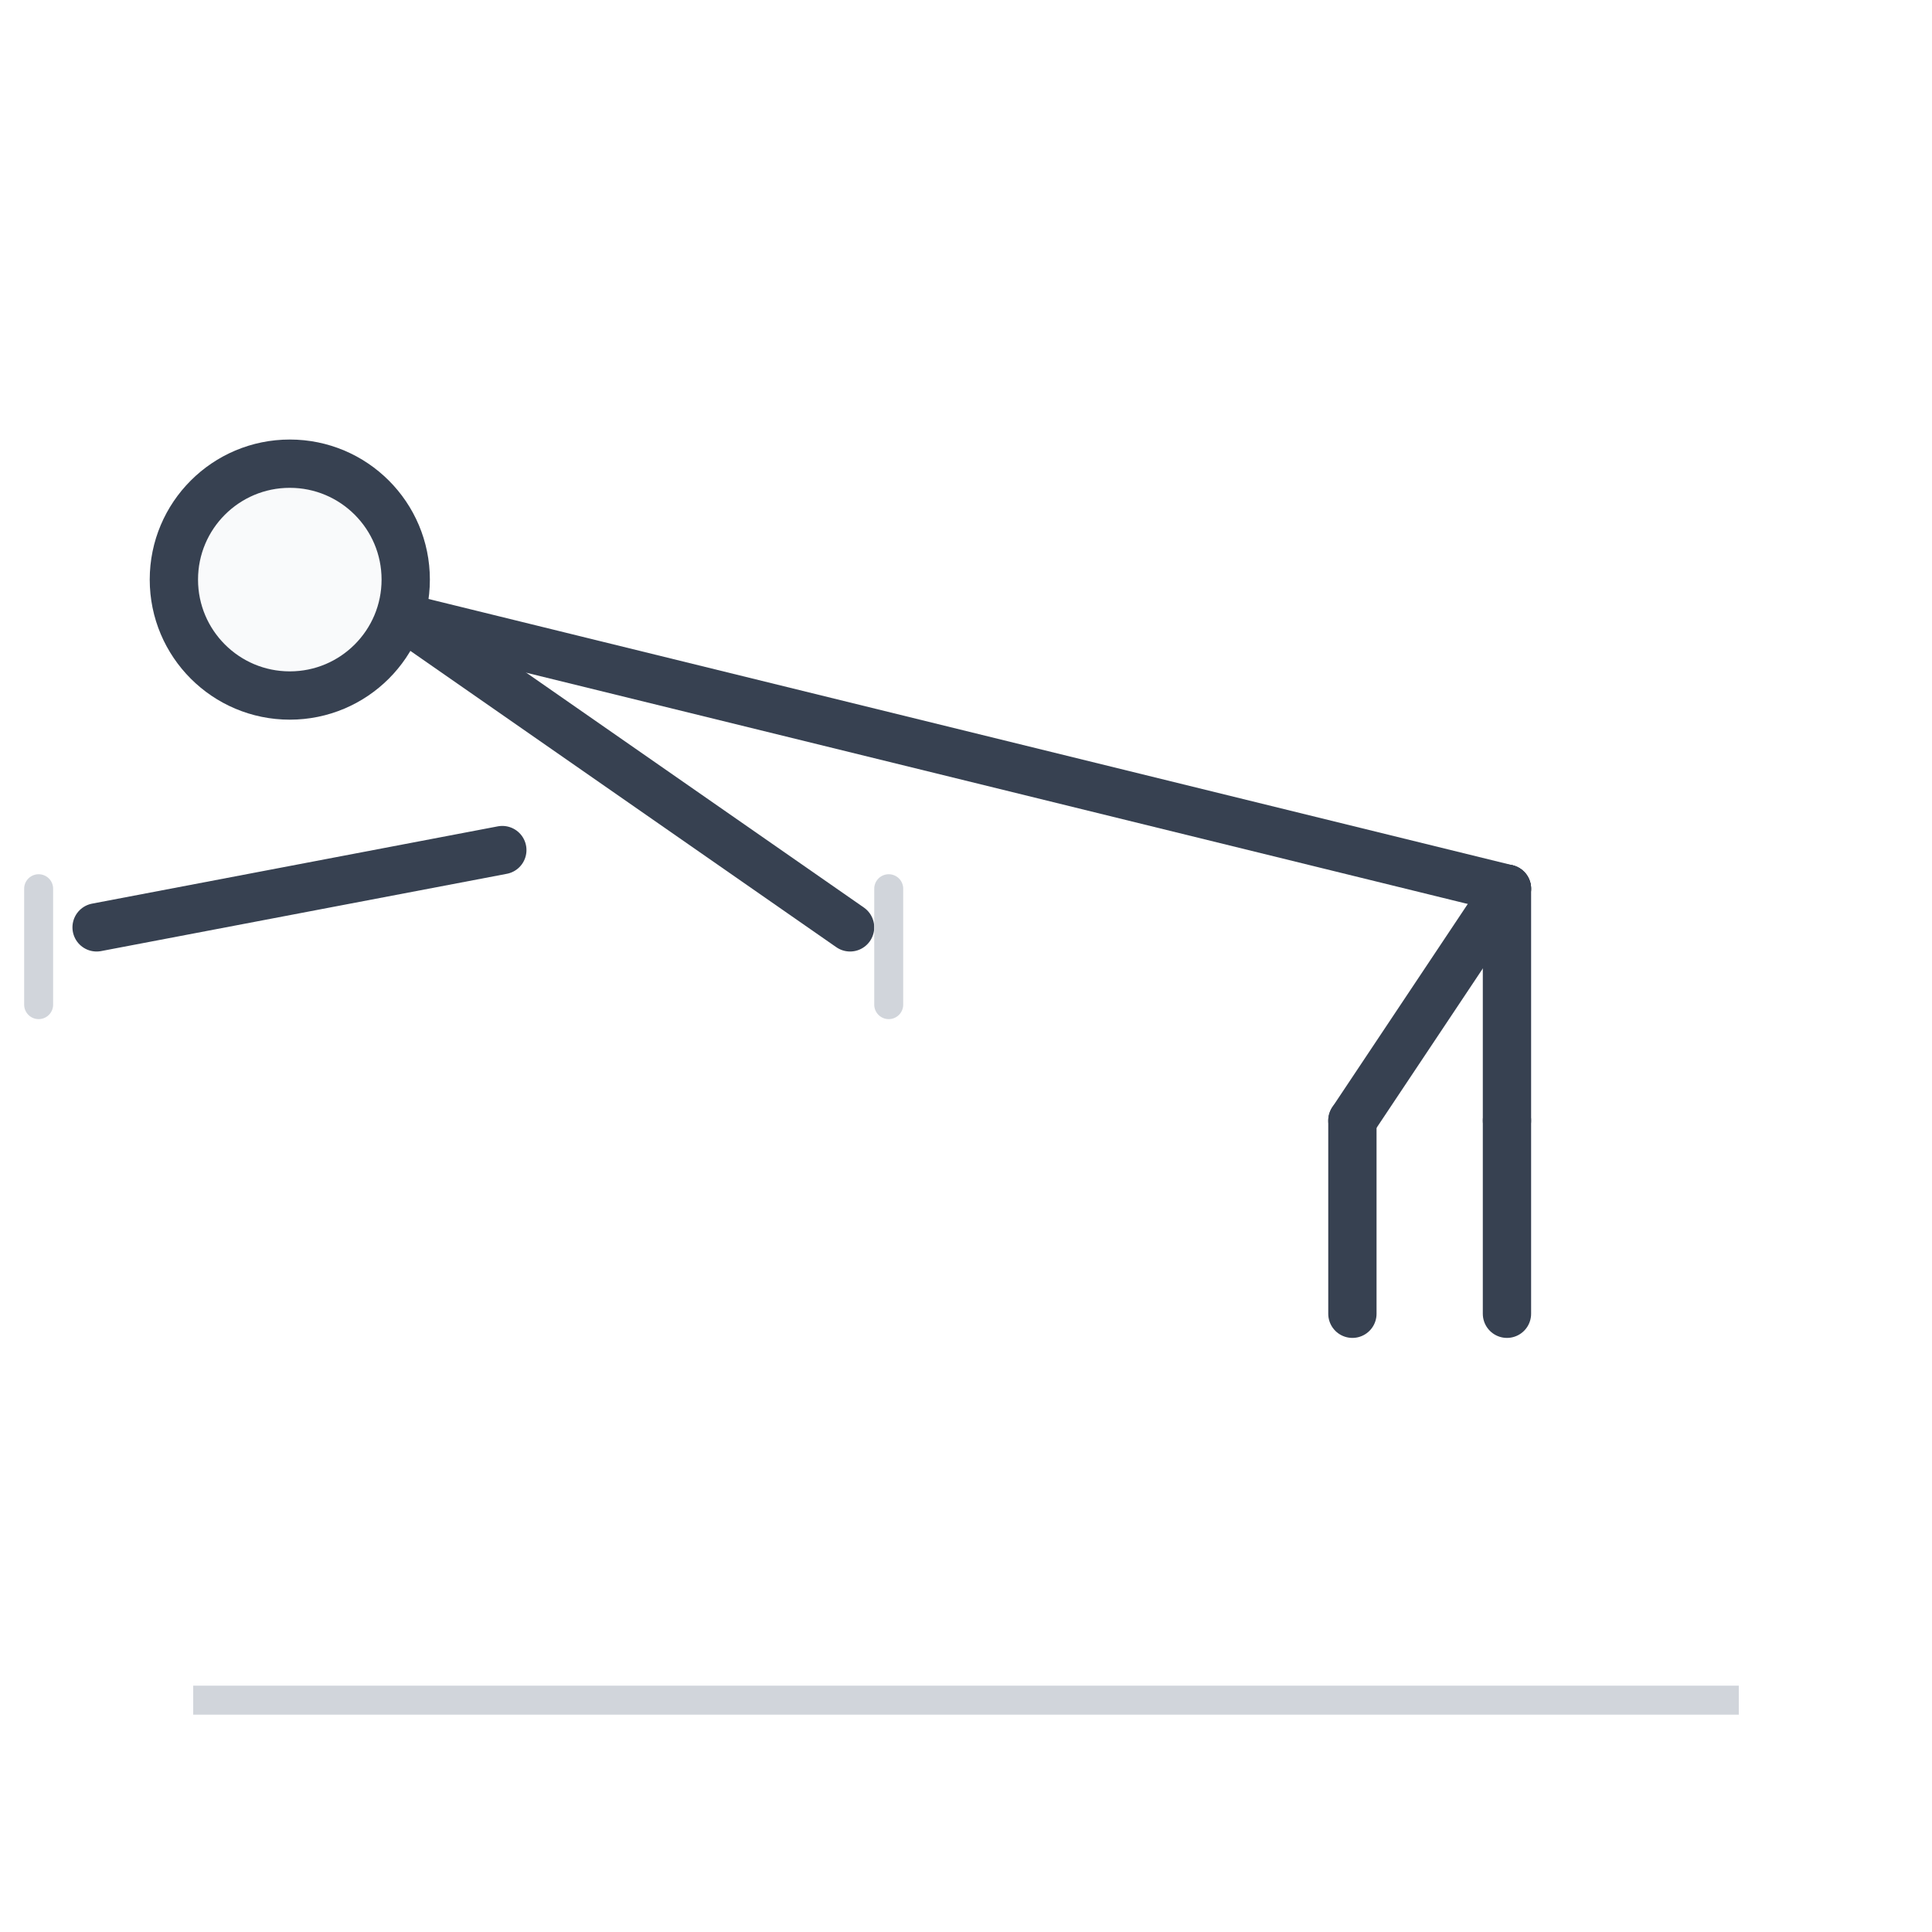
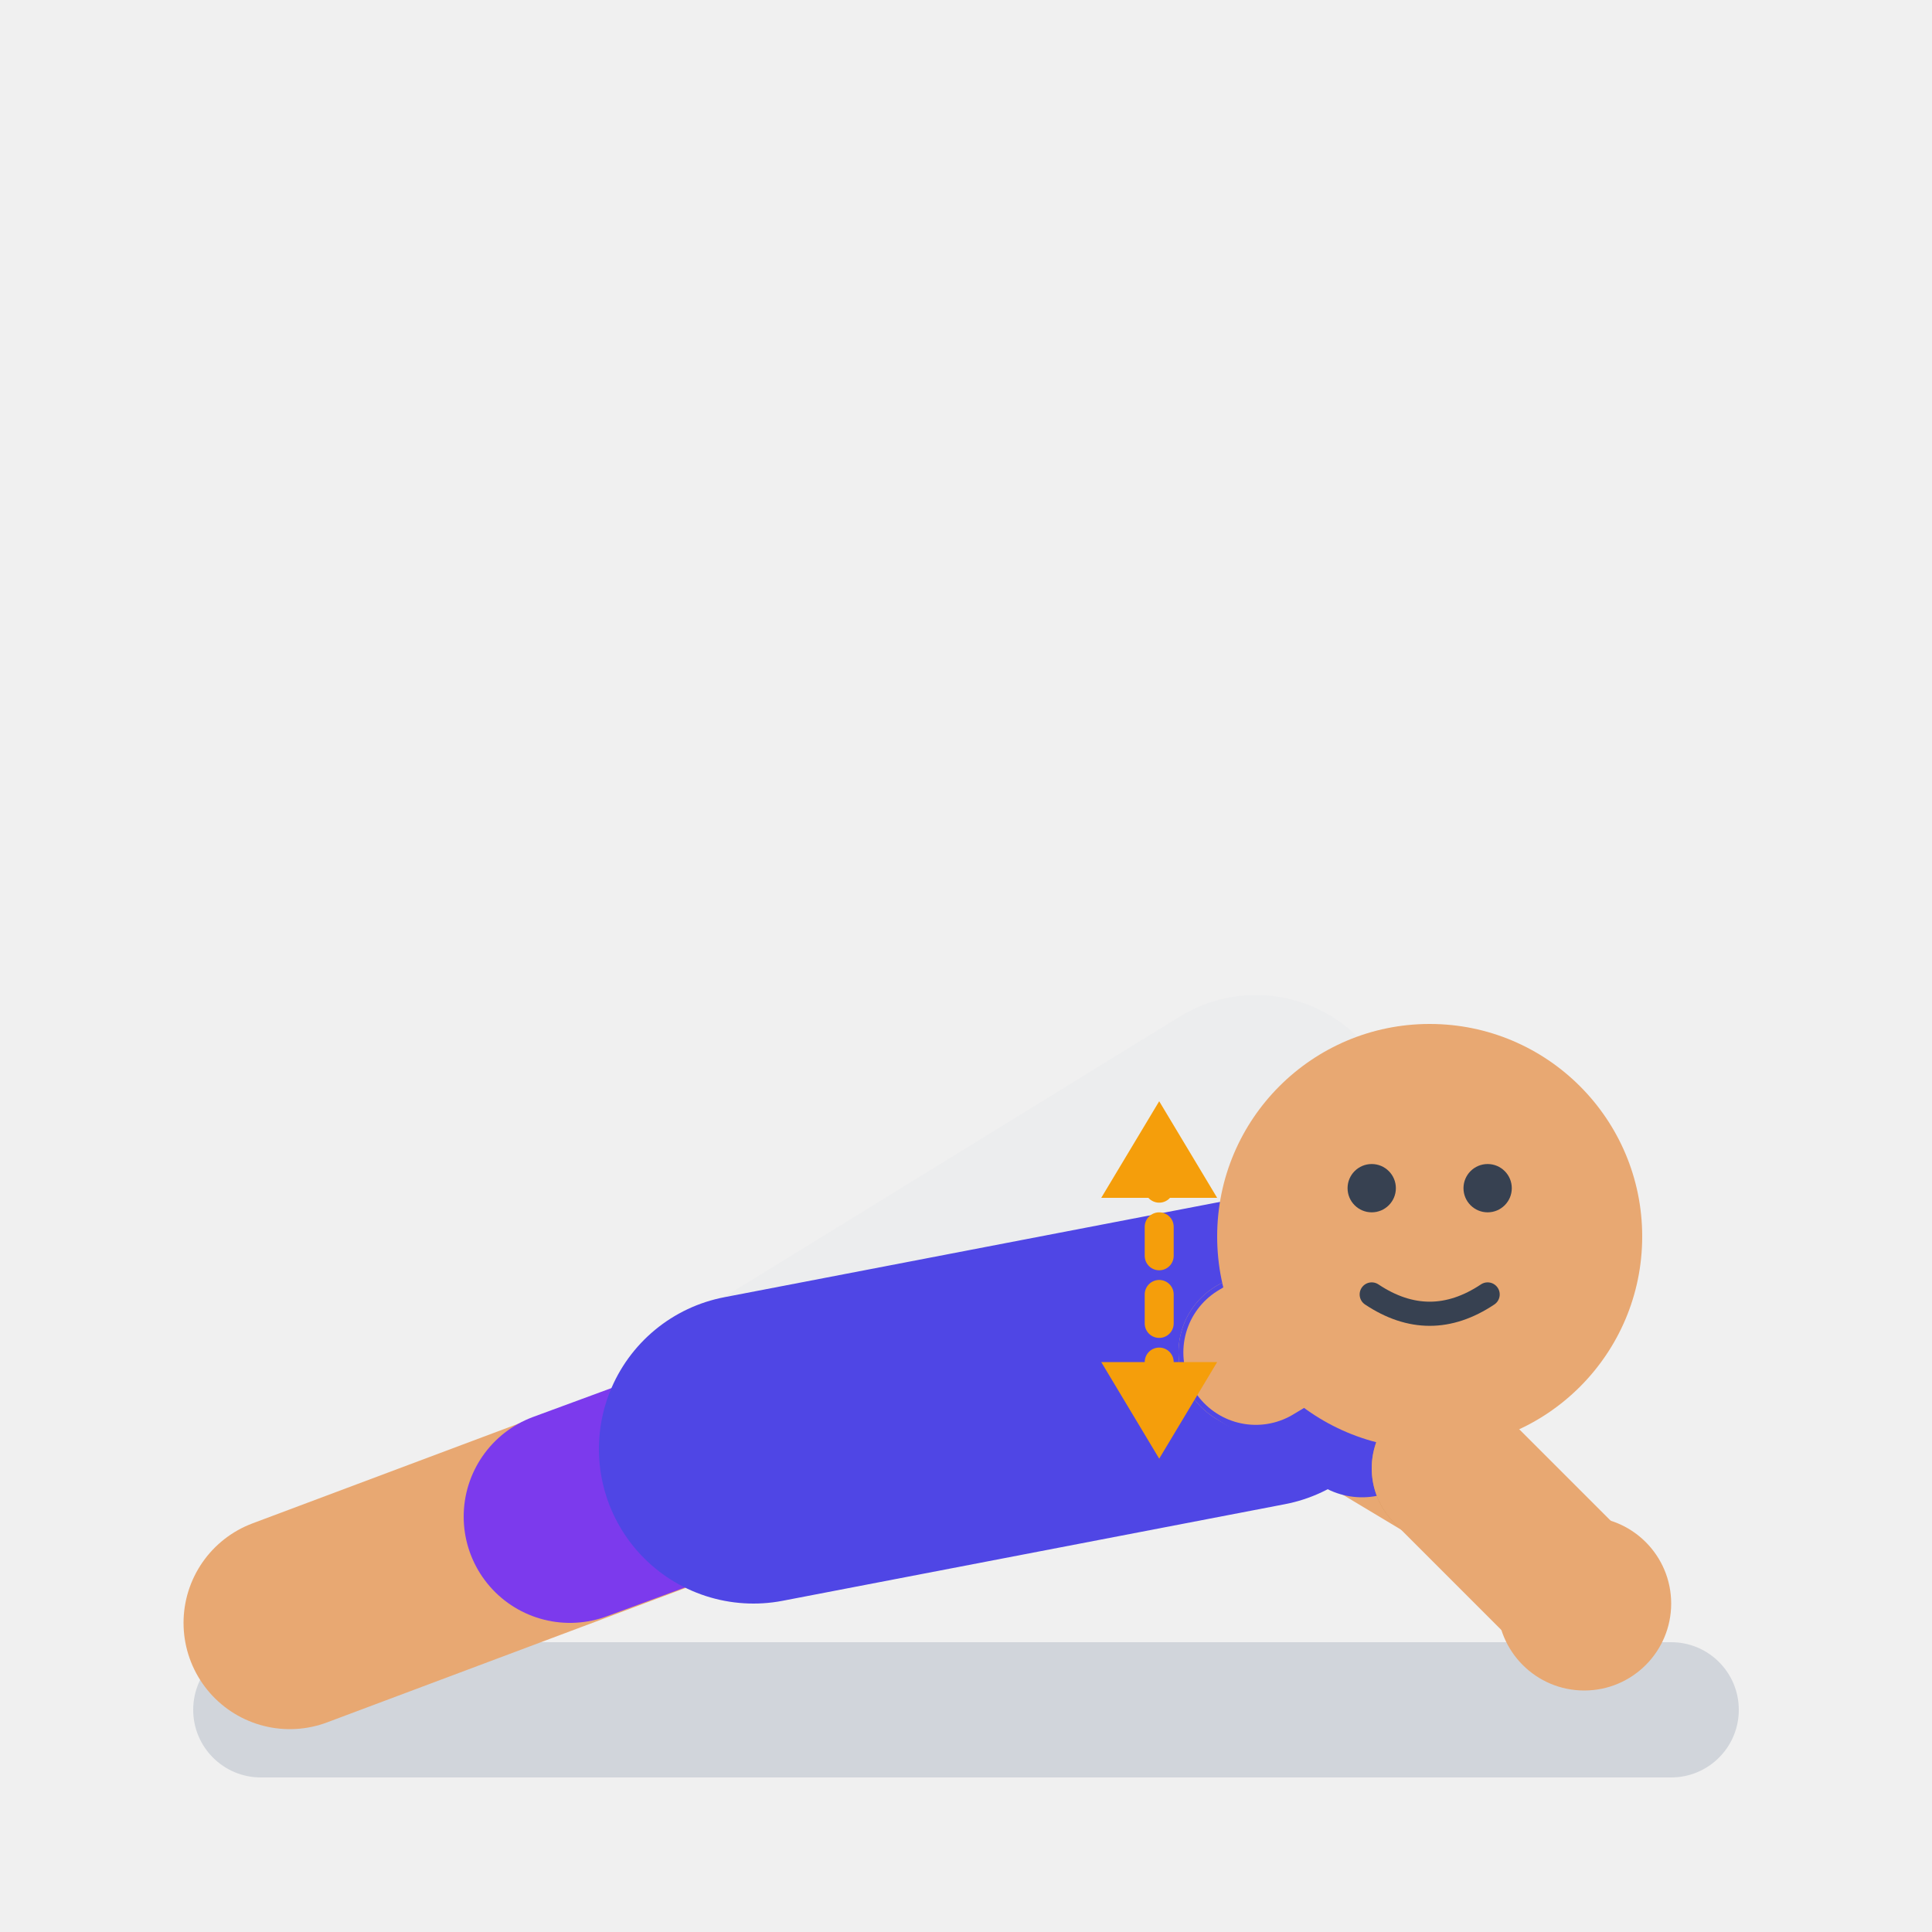
- <svg xmlns="http://www.w3.org/2000/svg" viewBox="0 0 100 100" width="100" height="100">
-   <rect width="100" height="100" fill="white" />
-   <line x1="10" y1="88" x2="90" y2="88" stroke="#d1d5db" stroke-width="1.5" />
-   <circle cx="15" cy="30" r="6" fill="#f9fafb" stroke="#374151" stroke-width="2.5" />
-   <line x1="21" y1="32" x2="78" y2="46" stroke="#374151" stroke-width="2.5" stroke-linecap="round" />
-   <line x1="5" y1="48" x2="26" y2="44" stroke="#374151" stroke-width="2.5" stroke-linecap="round" />
-   <line x1="21" y1="32" x2="44" y2="48" stroke="#374151" stroke-width="2.5" stroke-linecap="round" />
-   <line x1="2" y1="46" x2="2" y2="52" stroke="#d1d5db" stroke-width="1.5" stroke-linecap="round" />
-   <line x1="46" y1="46" x2="46" y2="52" stroke="#d1d5db" stroke-width="1.5" stroke-linecap="round" />
-   <line x1="78" y1="46" x2="78" y2="58" stroke="#374151" stroke-width="2.5" stroke-linecap="round" />
-   <line x1="78" y1="46" x2="70" y2="58" stroke="#374151" stroke-width="2.5" stroke-linecap="round" />
-   <line x1="78" y1="58" x2="78" y2="68" stroke="#374151" stroke-width="2.5" stroke-linecap="round" />
-   <line x1="70" y1="58" x2="70" y2="68" stroke="#374151" stroke-width="2.5" stroke-linecap="round" />
+ <svg xmlns="http://www.w3.org/2000/svg" viewBox="0 0 200 200" width="200" height="200">
+   <rect x="20" y="170" width="160" height="14" rx="7" fill="#D1D5DB" />
+   <line x1="78" y1="150" x2="130" y2="118" stroke="#E5E7EB" stroke-width="30" stroke-linecap="round" opacity="0.3" />
+   <line x1="78" y1="150" x2="30" y2="168" stroke="#E8A872" stroke-width="22" stroke-linecap="round" />
+   <line x1="78" y1="150" x2="59" y2="157" stroke="#7C3AED" stroke-width="22" stroke-linecap="round" />
+   <circle cx="30" cy="168" r="8" fill="#E8A872" />
+   <line x1="78" y1="150" x2="130" y2="140" stroke="#4F46E5" stroke-width="32" stroke-linecap="round" />
+   <line x1="130" y1="140" x2="150" y2="152" stroke="#E8A872" stroke-width="16" stroke-linecap="round" />
+   <line x1="130" y1="140" x2="141" y2="147" stroke="#4F46E5" stroke-width="16" stroke-linecap="round" />
+   <circle cx="150" cy="152" r="8" fill="#CF8E55" />
+   <line x1="150" y1="152" x2="164" y2="166" stroke="#E8A872" stroke-width="16" stroke-linecap="round" />
+   <circle cx="164" cy="166" r="9" fill="#E8A872" />
+   <line x1="130" y1="140" x2="140" y2="134" stroke="#E8A872" stroke-width="15" stroke-linecap="round" />
+   <circle cx="148" cy="128" r="22" fill="#E8A872" />
+   <circle cx="142" cy="123" r="2.5" fill="#374151" />
+   <circle cx="154" cy="123" r="2.5" fill="#374151" />
+   <path d="M142,134 Q148,138 154,134" stroke="#374151" stroke-width="2.5" fill="none" stroke-linecap="round" />
+   <line x1="120" y1="120" x2="120" y2="145" stroke="#F59E0B" stroke-width="3" stroke-linecap="round" stroke-dasharray="3,4" />
+   <polygon points="120,114 114,124 126,124" fill="#F59E0B" />
+   <polygon points="120,151 114,141 126,141" fill="#F59E0B" />
</svg>
